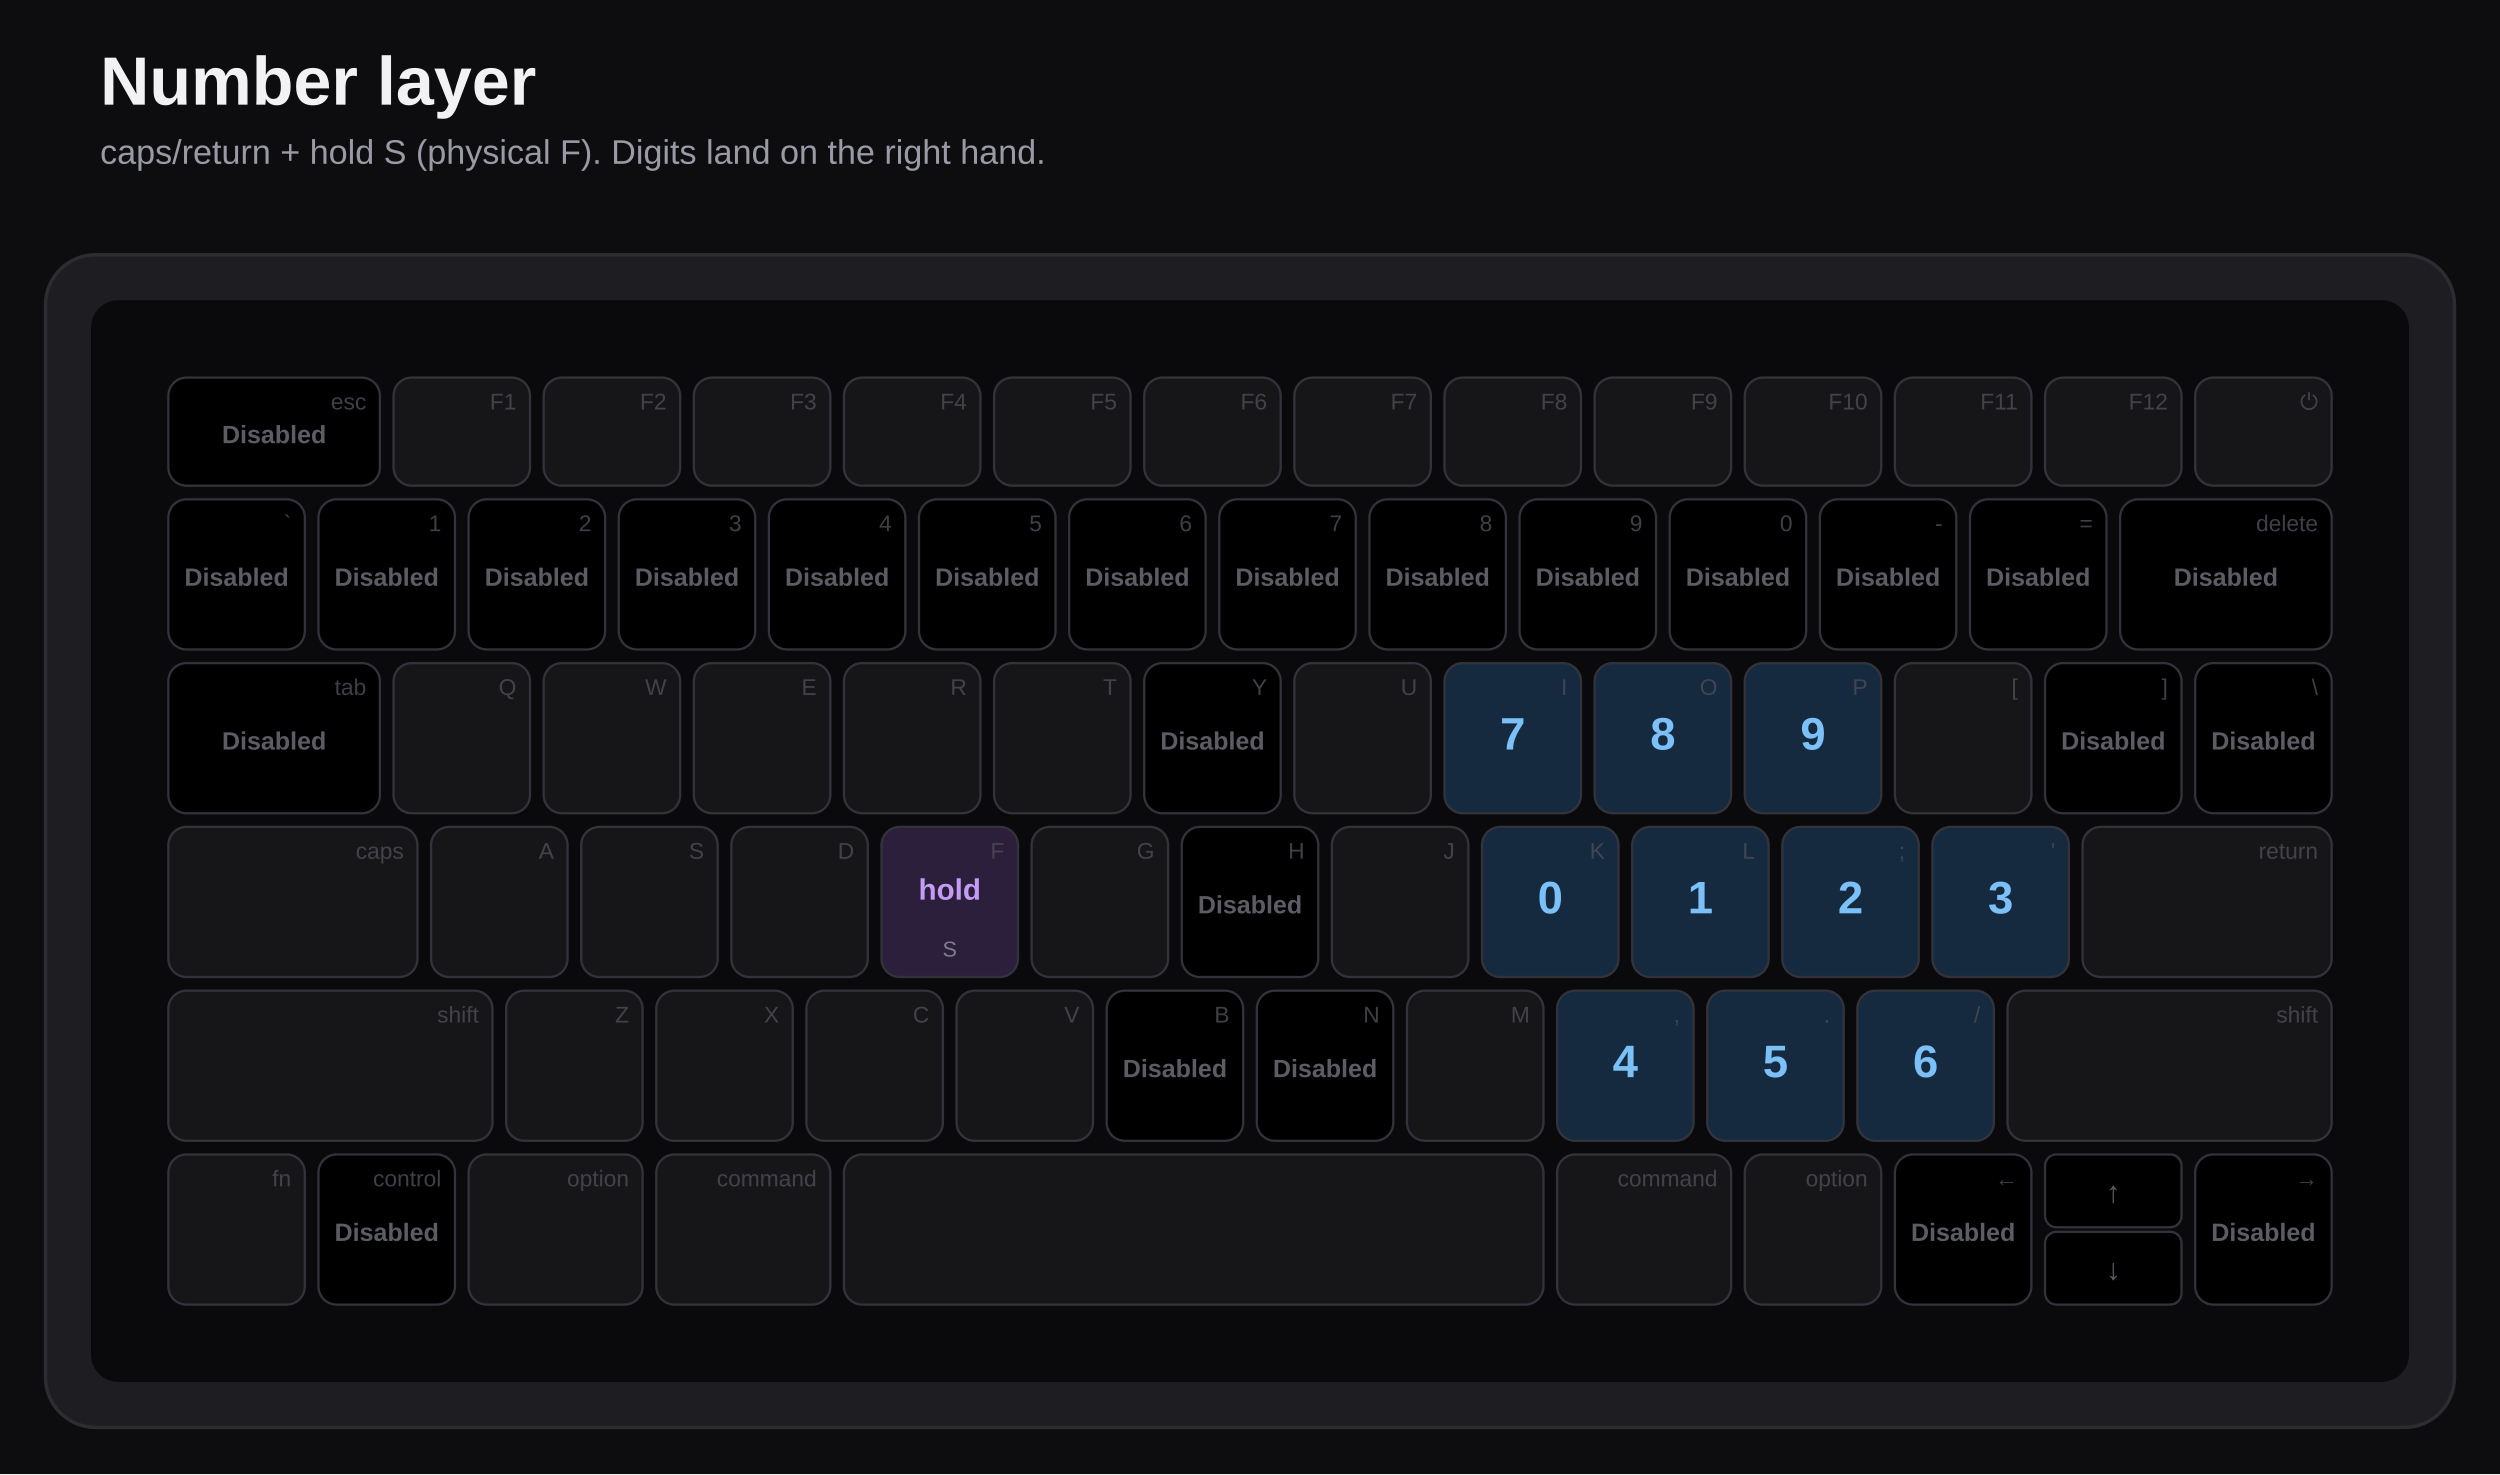
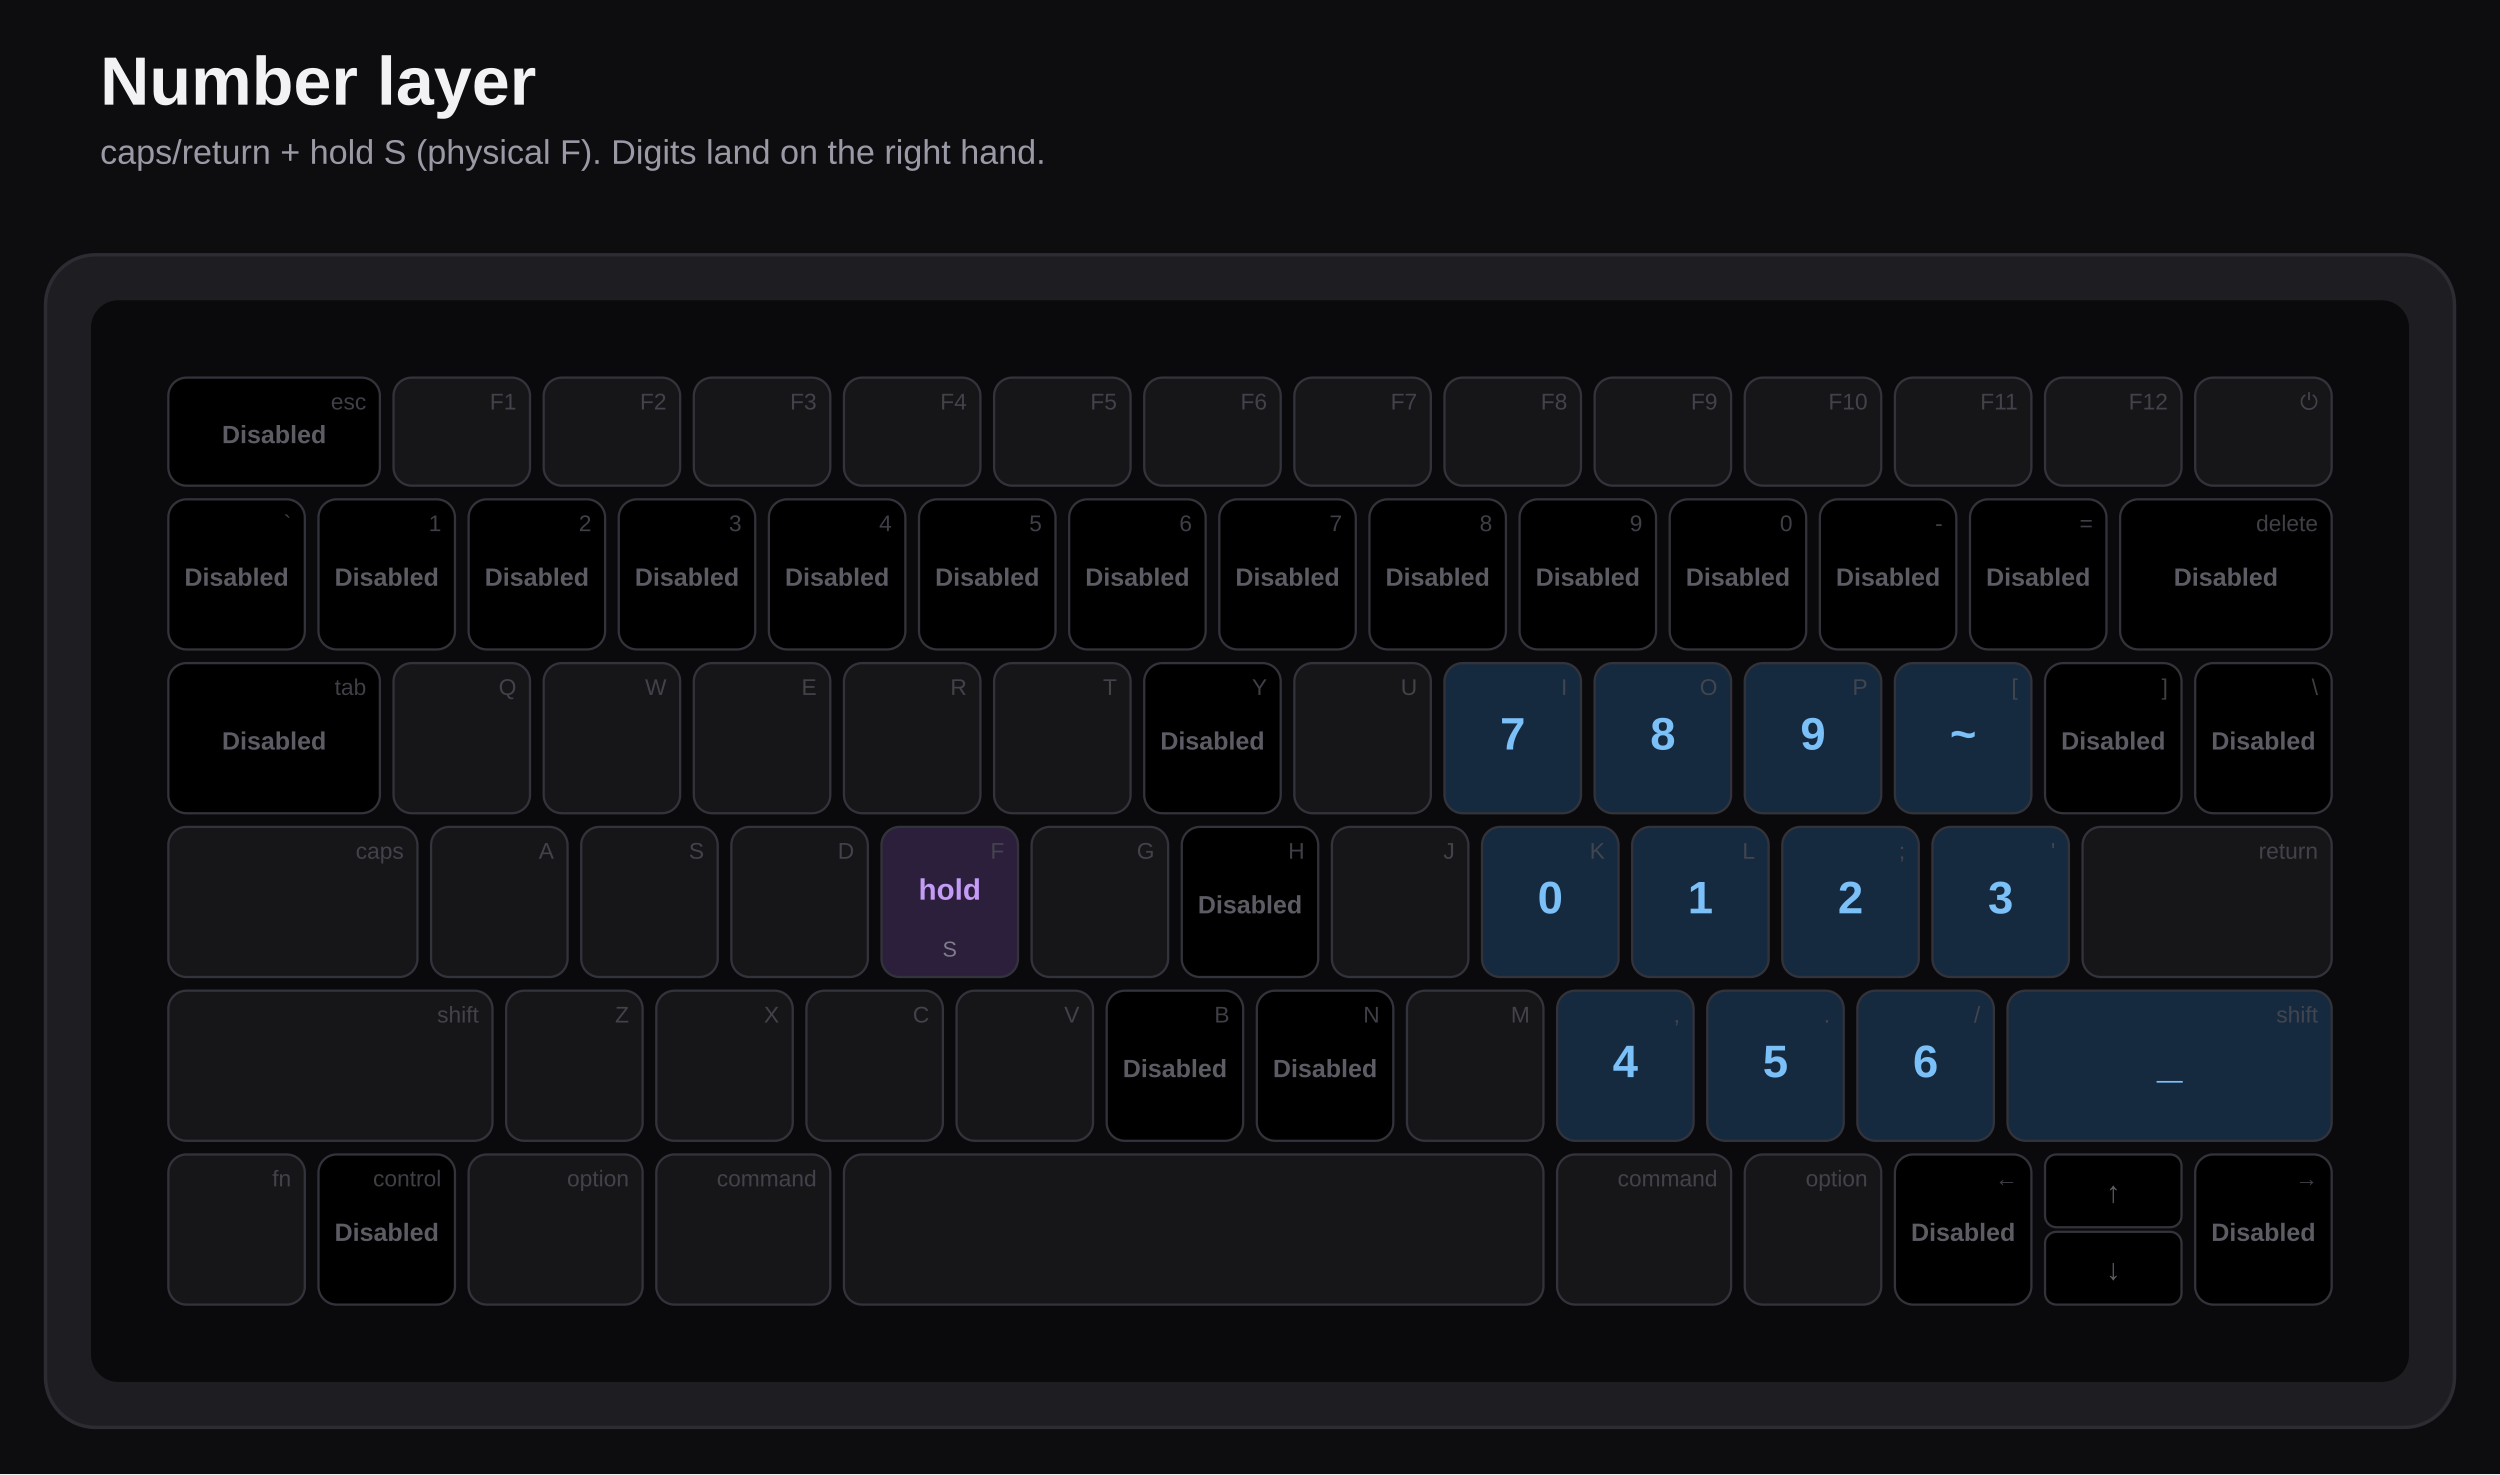
<svg xmlns="http://www.w3.org/2000/svg" width="1099" height="648" viewBox="0 0 1099 648" role="img" aria-label="Number layer layer of the splitmac">
  <rect width="1099" height="648" fill="#0d0d10" />
  <text x="44.0" y="46.0" fill="#f2f2f5" font-size="30" font-weight="700" text-anchor="start" opacity="1.0" font-family="-apple-system, BlinkMacSystemFont, 'SF Pro Text', 'Helvetica Neue', Arial, sans-serif">Number layer</text>
  <text x="44.0" y="72.0" fill="#9a9aa6" font-size="15" font-weight="400" text-anchor="start" opacity="1.0" font-family="-apple-system, BlinkMacSystemFont, 'SF Pro Text', 'Helvetica Neue', Arial, sans-serif">caps/return + hold S (physical F). Digits land on the right hand.</text>
  <rect x="20.0" y="112.0" width="1059.0" height="515.5" rx="22" fill="#1e1e22" stroke="#2c2c32" stroke-width="1.5" />
  <rect x="40.0" y="132.0" width="1019.0" height="475.5" rx="12" fill="#0a0a0c" />
  <rect x="74.0" y="166.0" width="93.0" height="47.5" rx="8" fill="#000000" stroke="#33333b" stroke-width="1" />
  <text x="161.0" y="180.0" fill="#4a4a53" font-size="10" font-weight="500" text-anchor="end" opacity="0.85" font-family="-apple-system, BlinkMacSystemFont, 'SF Pro Text', 'Helvetica Neue', Arial, sans-serif">esc</text>
  <text x="120.5" y="194.8" fill="#5c5c64" font-size="11" font-weight="600" text-anchor="middle" opacity="1.0" font-family="-apple-system, BlinkMacSystemFont, 'SF Pro Text', 'Helvetica Neue', Arial, sans-serif">Disabled</text>
  <rect x="173.0" y="166.0" width="60.0" height="47.5" rx="8" fill="#161619" stroke="#33333b" stroke-width="1" />
  <text x="227.0" y="180.0" fill="#4a4a53" font-size="10" font-weight="500" text-anchor="end" opacity="0.85" font-family="-apple-system, BlinkMacSystemFont, 'SF Pro Text', 'Helvetica Neue', Arial, sans-serif">F1</text>
  <rect x="239.0" y="166.0" width="60.0" height="47.5" rx="8" fill="#161619" stroke="#33333b" stroke-width="1" />
  <text x="293.0" y="180.0" fill="#4a4a53" font-size="10" font-weight="500" text-anchor="end" opacity="0.85" font-family="-apple-system, BlinkMacSystemFont, 'SF Pro Text', 'Helvetica Neue', Arial, sans-serif">F2</text>
  <rect x="305.0" y="166.0" width="60.0" height="47.5" rx="8" fill="#161619" stroke="#33333b" stroke-width="1" />
  <text x="359.0" y="180.0" fill="#4a4a53" font-size="10" font-weight="500" text-anchor="end" opacity="0.85" font-family="-apple-system, BlinkMacSystemFont, 'SF Pro Text', 'Helvetica Neue', Arial, sans-serif">F3</text>
  <rect x="371.0" y="166.0" width="60.0" height="47.5" rx="8" fill="#161619" stroke="#33333b" stroke-width="1" />
  <text x="425.0" y="180.0" fill="#4a4a53" font-size="10" font-weight="500" text-anchor="end" opacity="0.85" font-family="-apple-system, BlinkMacSystemFont, 'SF Pro Text', 'Helvetica Neue', Arial, sans-serif">F4</text>
  <rect x="437.0" y="166.0" width="60.0" height="47.5" rx="8" fill="#161619" stroke="#33333b" stroke-width="1" />
  <text x="491.0" y="180.0" fill="#4a4a53" font-size="10" font-weight="500" text-anchor="end" opacity="0.85" font-family="-apple-system, BlinkMacSystemFont, 'SF Pro Text', 'Helvetica Neue', Arial, sans-serif">F5</text>
  <rect x="503.0" y="166.0" width="60.0" height="47.5" rx="8" fill="#161619" stroke="#33333b" stroke-width="1" />
  <text x="557.0" y="180.0" fill="#4a4a53" font-size="10" font-weight="500" text-anchor="end" opacity="0.85" font-family="-apple-system, BlinkMacSystemFont, 'SF Pro Text', 'Helvetica Neue', Arial, sans-serif">F6</text>
  <rect x="569.0" y="166.0" width="60.0" height="47.5" rx="8" fill="#161619" stroke="#33333b" stroke-width="1" />
  <text x="623.0" y="180.0" fill="#4a4a53" font-size="10" font-weight="500" text-anchor="end" opacity="0.85" font-family="-apple-system, BlinkMacSystemFont, 'SF Pro Text', 'Helvetica Neue', Arial, sans-serif">F7</text>
  <rect x="635.0" y="166.0" width="60.0" height="47.5" rx="8" fill="#161619" stroke="#33333b" stroke-width="1" />
  <text x="689.0" y="180.0" fill="#4a4a53" font-size="10" font-weight="500" text-anchor="end" opacity="0.85" font-family="-apple-system, BlinkMacSystemFont, 'SF Pro Text', 'Helvetica Neue', Arial, sans-serif">F8</text>
  <rect x="701.0" y="166.0" width="60.0" height="47.5" rx="8" fill="#161619" stroke="#33333b" stroke-width="1" />
  <text x="755.0" y="180.0" fill="#4a4a53" font-size="10" font-weight="500" text-anchor="end" opacity="0.85" font-family="-apple-system, BlinkMacSystemFont, 'SF Pro Text', 'Helvetica Neue', Arial, sans-serif">F9</text>
  <rect x="767.0" y="166.0" width="60.0" height="47.5" rx="8" fill="#161619" stroke="#33333b" stroke-width="1" />
  <text x="821.0" y="180.0" fill="#4a4a53" font-size="10" font-weight="500" text-anchor="end" opacity="0.85" font-family="-apple-system, BlinkMacSystemFont, 'SF Pro Text', 'Helvetica Neue', Arial, sans-serif">F10</text>
  <rect x="833.0" y="166.0" width="60.0" height="47.5" rx="8" fill="#161619" stroke="#33333b" stroke-width="1" />
  <text x="887.0" y="180.0" fill="#4a4a53" font-size="10" font-weight="500" text-anchor="end" opacity="0.85" font-family="-apple-system, BlinkMacSystemFont, 'SF Pro Text', 'Helvetica Neue', Arial, sans-serif">F11</text>
  <rect x="899.0" y="166.0" width="60.0" height="47.5" rx="8" fill="#161619" stroke="#33333b" stroke-width="1" />
  <text x="953.0" y="180.0" fill="#4a4a53" font-size="10" font-weight="500" text-anchor="end" opacity="0.85" font-family="-apple-system, BlinkMacSystemFont, 'SF Pro Text', 'Helvetica Neue', Arial, sans-serif">F12</text>
  <rect x="965.0" y="166.0" width="60.0" height="47.5" rx="8" fill="#161619" stroke="#33333b" stroke-width="1" />
  <text x="1019.0" y="180.0" fill="#4a4a53" font-size="10" font-weight="500" text-anchor="end" opacity="0.85" font-family="-apple-system, BlinkMacSystemFont, 'SF Pro Text', 'Helvetica Neue', Arial, sans-serif">⏻</text>
  <rect x="74.0" y="219.5" width="60.0" height="66.0" rx="8" fill="#000000" stroke="#33333b" stroke-width="1" />
  <text x="128.0" y="233.5" fill="#4a4a53" font-size="10" font-weight="500" text-anchor="end" opacity="0.85" font-family="-apple-system, BlinkMacSystemFont, 'SF Pro Text', 'Helvetica Neue', Arial, sans-serif">`</text>
  <text x="104.0" y="257.5" fill="#5c5c64" font-size="11" font-weight="600" text-anchor="middle" opacity="1.0" font-family="-apple-system, BlinkMacSystemFont, 'SF Pro Text', 'Helvetica Neue', Arial, sans-serif">Disabled</text>
  <rect x="140.0" y="219.5" width="60.0" height="66.0" rx="8" fill="#000000" stroke="#33333b" stroke-width="1" />
  <text x="194.0" y="233.5" fill="#4a4a53" font-size="10" font-weight="500" text-anchor="end" opacity="0.85" font-family="-apple-system, BlinkMacSystemFont, 'SF Pro Text', 'Helvetica Neue', Arial, sans-serif">1</text>
  <text x="170.0" y="257.5" fill="#5c5c64" font-size="11" font-weight="600" text-anchor="middle" opacity="1.0" font-family="-apple-system, BlinkMacSystemFont, 'SF Pro Text', 'Helvetica Neue', Arial, sans-serif">Disabled</text>
  <rect x="206.0" y="219.5" width="60.0" height="66.0" rx="8" fill="#000000" stroke="#33333b" stroke-width="1" />
  <text x="260.0" y="233.5" fill="#4a4a53" font-size="10" font-weight="500" text-anchor="end" opacity="0.85" font-family="-apple-system, BlinkMacSystemFont, 'SF Pro Text', 'Helvetica Neue', Arial, sans-serif">2</text>
  <text x="236.0" y="257.5" fill="#5c5c64" font-size="11" font-weight="600" text-anchor="middle" opacity="1.0" font-family="-apple-system, BlinkMacSystemFont, 'SF Pro Text', 'Helvetica Neue', Arial, sans-serif">Disabled</text>
  <rect x="272.0" y="219.5" width="60.0" height="66.0" rx="8" fill="#000000" stroke="#33333b" stroke-width="1" />
  <text x="326.0" y="233.5" fill="#4a4a53" font-size="10" font-weight="500" text-anchor="end" opacity="0.85" font-family="-apple-system, BlinkMacSystemFont, 'SF Pro Text', 'Helvetica Neue', Arial, sans-serif">3</text>
  <text x="302.0" y="257.5" fill="#5c5c64" font-size="11" font-weight="600" text-anchor="middle" opacity="1.0" font-family="-apple-system, BlinkMacSystemFont, 'SF Pro Text', 'Helvetica Neue', Arial, sans-serif">Disabled</text>
  <rect x="338.0" y="219.5" width="60.0" height="66.0" rx="8" fill="#000000" stroke="#33333b" stroke-width="1" />
  <text x="392.0" y="233.5" fill="#4a4a53" font-size="10" font-weight="500" text-anchor="end" opacity="0.85" font-family="-apple-system, BlinkMacSystemFont, 'SF Pro Text', 'Helvetica Neue', Arial, sans-serif">4</text>
  <text x="368.0" y="257.5" fill="#5c5c64" font-size="11" font-weight="600" text-anchor="middle" opacity="1.0" font-family="-apple-system, BlinkMacSystemFont, 'SF Pro Text', 'Helvetica Neue', Arial, sans-serif">Disabled</text>
  <rect x="404.0" y="219.5" width="60.0" height="66.0" rx="8" fill="#000000" stroke="#33333b" stroke-width="1" />
  <text x="458.0" y="233.5" fill="#4a4a53" font-size="10" font-weight="500" text-anchor="end" opacity="0.85" font-family="-apple-system, BlinkMacSystemFont, 'SF Pro Text', 'Helvetica Neue', Arial, sans-serif">5</text>
  <text x="434.0" y="257.5" fill="#5c5c64" font-size="11" font-weight="600" text-anchor="middle" opacity="1.0" font-family="-apple-system, BlinkMacSystemFont, 'SF Pro Text', 'Helvetica Neue', Arial, sans-serif">Disabled</text>
  <rect x="470.0" y="219.5" width="60.0" height="66.0" rx="8" fill="#000000" stroke="#33333b" stroke-width="1" />
  <text x="524.0" y="233.5" fill="#4a4a53" font-size="10" font-weight="500" text-anchor="end" opacity="0.85" font-family="-apple-system, BlinkMacSystemFont, 'SF Pro Text', 'Helvetica Neue', Arial, sans-serif">6</text>
  <text x="500.0" y="257.5" fill="#5c5c64" font-size="11" font-weight="600" text-anchor="middle" opacity="1.0" font-family="-apple-system, BlinkMacSystemFont, 'SF Pro Text', 'Helvetica Neue', Arial, sans-serif">Disabled</text>
  <rect x="536.0" y="219.5" width="60.0" height="66.0" rx="8" fill="#000000" stroke="#33333b" stroke-width="1" />
  <text x="590.0" y="233.5" fill="#4a4a53" font-size="10" font-weight="500" text-anchor="end" opacity="0.85" font-family="-apple-system, BlinkMacSystemFont, 'SF Pro Text', 'Helvetica Neue', Arial, sans-serif">7</text>
  <text x="566.0" y="257.5" fill="#5c5c64" font-size="11" font-weight="600" text-anchor="middle" opacity="1.0" font-family="-apple-system, BlinkMacSystemFont, 'SF Pro Text', 'Helvetica Neue', Arial, sans-serif">Disabled</text>
  <rect x="602.0" y="219.5" width="60.0" height="66.0" rx="8" fill="#000000" stroke="#33333b" stroke-width="1" />
  <text x="656.0" y="233.5" fill="#4a4a53" font-size="10" font-weight="500" text-anchor="end" opacity="0.85" font-family="-apple-system, BlinkMacSystemFont, 'SF Pro Text', 'Helvetica Neue', Arial, sans-serif">8</text>
  <text x="632.0" y="257.5" fill="#5c5c64" font-size="11" font-weight="600" text-anchor="middle" opacity="1.0" font-family="-apple-system, BlinkMacSystemFont, 'SF Pro Text', 'Helvetica Neue', Arial, sans-serif">Disabled</text>
  <rect x="668.0" y="219.5" width="60.0" height="66.0" rx="8" fill="#000000" stroke="#33333b" stroke-width="1" />
  <text x="722.0" y="233.5" fill="#4a4a53" font-size="10" font-weight="500" text-anchor="end" opacity="0.85" font-family="-apple-system, BlinkMacSystemFont, 'SF Pro Text', 'Helvetica Neue', Arial, sans-serif">9</text>
  <text x="698.0" y="257.5" fill="#5c5c64" font-size="11" font-weight="600" text-anchor="middle" opacity="1.0" font-family="-apple-system, BlinkMacSystemFont, 'SF Pro Text', 'Helvetica Neue', Arial, sans-serif">Disabled</text>
  <rect x="734.0" y="219.5" width="60.0" height="66.0" rx="8" fill="#000000" stroke="#33333b" stroke-width="1" />
  <text x="788.0" y="233.5" fill="#4a4a53" font-size="10" font-weight="500" text-anchor="end" opacity="0.85" font-family="-apple-system, BlinkMacSystemFont, 'SF Pro Text', 'Helvetica Neue', Arial, sans-serif">0</text>
  <text x="764.0" y="257.5" fill="#5c5c64" font-size="11" font-weight="600" text-anchor="middle" opacity="1.0" font-family="-apple-system, BlinkMacSystemFont, 'SF Pro Text', 'Helvetica Neue', Arial, sans-serif">Disabled</text>
  <rect x="800.0" y="219.5" width="60.0" height="66.0" rx="8" fill="#000000" stroke="#33333b" stroke-width="1" />
  <text x="854.0" y="233.5" fill="#4a4a53" font-size="10" font-weight="500" text-anchor="end" opacity="0.85" font-family="-apple-system, BlinkMacSystemFont, 'SF Pro Text', 'Helvetica Neue', Arial, sans-serif">-</text>
  <text x="830.0" y="257.5" fill="#5c5c64" font-size="11" font-weight="600" text-anchor="middle" opacity="1.0" font-family="-apple-system, BlinkMacSystemFont, 'SF Pro Text', 'Helvetica Neue', Arial, sans-serif">Disabled</text>
  <rect x="866.0" y="219.5" width="60.0" height="66.0" rx="8" fill="#000000" stroke="#33333b" stroke-width="1" />
  <text x="920.0" y="233.5" fill="#4a4a53" font-size="10" font-weight="500" text-anchor="end" opacity="0.85" font-family="-apple-system, BlinkMacSystemFont, 'SF Pro Text', 'Helvetica Neue', Arial, sans-serif">=</text>
  <text x="896.0" y="257.5" fill="#5c5c64" font-size="11" font-weight="600" text-anchor="middle" opacity="1.0" font-family="-apple-system, BlinkMacSystemFont, 'SF Pro Text', 'Helvetica Neue', Arial, sans-serif">Disabled</text>
  <rect x="932.0" y="219.5" width="93.0" height="66.0" rx="8" fill="#000000" stroke="#33333b" stroke-width="1" />
  <text x="1019.0" y="233.5" fill="#4a4a53" font-size="10" font-weight="500" text-anchor="end" opacity="0.85" font-family="-apple-system, BlinkMacSystemFont, 'SF Pro Text', 'Helvetica Neue', Arial, sans-serif">delete</text>
  <text x="978.5" y="257.5" fill="#5c5c64" font-size="11" font-weight="600" text-anchor="middle" opacity="1.0" font-family="-apple-system, BlinkMacSystemFont, 'SF Pro Text', 'Helvetica Neue', Arial, sans-serif">Disabled</text>
  <rect x="74.0" y="291.5" width="93.0" height="66.0" rx="8" fill="#000000" stroke="#33333b" stroke-width="1" />
  <text x="161.0" y="305.5" fill="#4a4a53" font-size="10" font-weight="500" text-anchor="end" opacity="0.85" font-family="-apple-system, BlinkMacSystemFont, 'SF Pro Text', 'Helvetica Neue', Arial, sans-serif">tab</text>
  <text x="120.5" y="329.5" fill="#5c5c64" font-size="11" font-weight="600" text-anchor="middle" opacity="1.0" font-family="-apple-system, BlinkMacSystemFont, 'SF Pro Text', 'Helvetica Neue', Arial, sans-serif">Disabled</text>
  <rect x="173.0" y="291.5" width="60.0" height="66.0" rx="8" fill="#161619" stroke="#33333b" stroke-width="1" />
  <text x="227.0" y="305.5" fill="#4a4a53" font-size="10" font-weight="500" text-anchor="end" opacity="0.85" font-family="-apple-system, BlinkMacSystemFont, 'SF Pro Text', 'Helvetica Neue', Arial, sans-serif">Q</text>
  <rect x="239.0" y="291.5" width="60.0" height="66.0" rx="8" fill="#161619" stroke="#33333b" stroke-width="1" />
  <text x="293.0" y="305.5" fill="#4a4a53" font-size="10" font-weight="500" text-anchor="end" opacity="0.85" font-family="-apple-system, BlinkMacSystemFont, 'SF Pro Text', 'Helvetica Neue', Arial, sans-serif">W</text>
  <rect x="305.0" y="291.5" width="60.0" height="66.0" rx="8" fill="#161619" stroke="#33333b" stroke-width="1" />
  <text x="359.0" y="305.5" fill="#4a4a53" font-size="10" font-weight="500" text-anchor="end" opacity="0.85" font-family="-apple-system, BlinkMacSystemFont, 'SF Pro Text', 'Helvetica Neue', Arial, sans-serif">E</text>
  <rect x="371.0" y="291.5" width="60.0" height="66.0" rx="8" fill="#161619" stroke="#33333b" stroke-width="1" />
  <text x="425.0" y="305.5" fill="#4a4a53" font-size="10" font-weight="500" text-anchor="end" opacity="0.85" font-family="-apple-system, BlinkMacSystemFont, 'SF Pro Text', 'Helvetica Neue', Arial, sans-serif">R</text>
  <rect x="437.0" y="291.5" width="60.0" height="66.0" rx="8" fill="#161619" stroke="#33333b" stroke-width="1" />
  <text x="491.0" y="305.5" fill="#4a4a53" font-size="10" font-weight="500" text-anchor="end" opacity="0.85" font-family="-apple-system, BlinkMacSystemFont, 'SF Pro Text', 'Helvetica Neue', Arial, sans-serif">T</text>
  <rect x="503.0" y="291.5" width="60.0" height="66.0" rx="8" fill="#000000" stroke="#33333b" stroke-width="1" />
  <text x="557.0" y="305.5" fill="#4a4a53" font-size="10" font-weight="500" text-anchor="end" opacity="0.85" font-family="-apple-system, BlinkMacSystemFont, 'SF Pro Text', 'Helvetica Neue', Arial, sans-serif">Y</text>
  <text x="533.0" y="329.5" fill="#5c5c64" font-size="11" font-weight="600" text-anchor="middle" opacity="1.0" font-family="-apple-system, BlinkMacSystemFont, 'SF Pro Text', 'Helvetica Neue', Arial, sans-serif">Disabled</text>
  <rect x="569.0" y="291.5" width="60.0" height="66.0" rx="8" fill="#161619" stroke="#33333b" stroke-width="1" />
  <text x="623.0" y="305.5" fill="#4a4a53" font-size="10" font-weight="500" text-anchor="end" opacity="0.85" font-family="-apple-system, BlinkMacSystemFont, 'SF Pro Text', 'Helvetica Neue', Arial, sans-serif">U</text>
  <rect x="635.0" y="291.5" width="60.0" height="66.0" rx="8" fill="#15293f" stroke="#33333b" stroke-width="1" />
  <text x="689.0" y="305.5" fill="#4a4a53" font-size="10" font-weight="500" text-anchor="end" opacity="0.85" font-family="-apple-system, BlinkMacSystemFont, 'SF Pro Text', 'Helvetica Neue', Arial, sans-serif">I</text>
  <text x="665.0" y="329.5" fill="#7cc0f8" font-size="20" font-weight="700" text-anchor="middle" opacity="1.0" font-family="-apple-system, BlinkMacSystemFont, 'SF Pro Text', 'Helvetica Neue', Arial, sans-serif">7</text>
  <rect x="701.0" y="291.5" width="60.0" height="66.0" rx="8" fill="#15293f" stroke="#33333b" stroke-width="1" />
  <text x="755.0" y="305.5" fill="#4a4a53" font-size="10" font-weight="500" text-anchor="end" opacity="0.85" font-family="-apple-system, BlinkMacSystemFont, 'SF Pro Text', 'Helvetica Neue', Arial, sans-serif">O</text>
  <text x="731.0" y="329.5" fill="#7cc0f8" font-size="20" font-weight="700" text-anchor="middle" opacity="1.0" font-family="-apple-system, BlinkMacSystemFont, 'SF Pro Text', 'Helvetica Neue', Arial, sans-serif">8</text>
  <rect x="767.0" y="291.5" width="60.0" height="66.0" rx="8" fill="#15293f" stroke="#33333b" stroke-width="1" />
  <text x="821.0" y="305.5" fill="#4a4a53" font-size="10" font-weight="500" text-anchor="end" opacity="0.85" font-family="-apple-system, BlinkMacSystemFont, 'SF Pro Text', 'Helvetica Neue', Arial, sans-serif">P</text>
  <text x="797.0" y="329.5" fill="#7cc0f8" font-size="20" font-weight="700" text-anchor="middle" opacity="1.0" font-family="-apple-system, BlinkMacSystemFont, 'SF Pro Text', 'Helvetica Neue', Arial, sans-serif">9</text>
-   <rect x="833.0" y="291.5" width="60.0" height="66.0" rx="8" fill="#161619" stroke="#33333b" stroke-width="1" />
+   <rect x="833.0" y="291.5" width="60.0" height="66.0" rx="8" fill="#15293f" stroke="#33333b" stroke-width="1" />
  <text x="887.0" y="305.5" fill="#4a4a53" font-size="10" font-weight="500" text-anchor="end" opacity="0.85" font-family="-apple-system, BlinkMacSystemFont, 'SF Pro Text', 'Helvetica Neue', Arial, sans-serif">[</text>
+   <text x="863.0" y="329.5" fill="#7cc0f8" font-size="20" font-weight="700" text-anchor="middle" opacity="1.0" font-family="-apple-system, BlinkMacSystemFont, 'SF Pro Text', 'Helvetica Neue', Arial, sans-serif">~</text>
  <rect x="899.0" y="291.5" width="60.0" height="66.0" rx="8" fill="#000000" stroke="#33333b" stroke-width="1" />
  <text x="953.0" y="305.5" fill="#4a4a53" font-size="10" font-weight="500" text-anchor="end" opacity="0.85" font-family="-apple-system, BlinkMacSystemFont, 'SF Pro Text', 'Helvetica Neue', Arial, sans-serif">]</text>
  <text x="929.0" y="329.5" fill="#5c5c64" font-size="11" font-weight="600" text-anchor="middle" opacity="1.0" font-family="-apple-system, BlinkMacSystemFont, 'SF Pro Text', 'Helvetica Neue', Arial, sans-serif">Disabled</text>
  <rect x="965.0" y="291.5" width="60.0" height="66.0" rx="8" fill="#000000" stroke="#33333b" stroke-width="1" />
  <text x="1019.0" y="305.5" fill="#4a4a53" font-size="10" font-weight="500" text-anchor="end" opacity="0.85" font-family="-apple-system, BlinkMacSystemFont, 'SF Pro Text', 'Helvetica Neue', Arial, sans-serif">\</text>
  <text x="995.0" y="329.5" fill="#5c5c64" font-size="11" font-weight="600" text-anchor="middle" opacity="1.0" font-family="-apple-system, BlinkMacSystemFont, 'SF Pro Text', 'Helvetica Neue', Arial, sans-serif">Disabled</text>
  <rect x="74.0" y="363.5" width="109.5" height="66.0" rx="8" fill="#161619" stroke="#33333b" stroke-width="1" />
  <text x="177.5" y="377.5" fill="#4a4a53" font-size="10" font-weight="500" text-anchor="end" opacity="0.85" font-family="-apple-system, BlinkMacSystemFont, 'SF Pro Text', 'Helvetica Neue', Arial, sans-serif">caps</text>
  <rect x="189.5" y="363.5" width="60.0" height="66.0" rx="8" fill="#161619" stroke="#33333b" stroke-width="1" />
  <text x="243.5" y="377.5" fill="#4a4a53" font-size="10" font-weight="500" text-anchor="end" opacity="0.85" font-family="-apple-system, BlinkMacSystemFont, 'SF Pro Text', 'Helvetica Neue', Arial, sans-serif">A</text>
  <rect x="255.5" y="363.5" width="60.0" height="66.0" rx="8" fill="#161619" stroke="#33333b" stroke-width="1" />
  <text x="309.5" y="377.5" fill="#4a4a53" font-size="10" font-weight="500" text-anchor="end" opacity="0.85" font-family="-apple-system, BlinkMacSystemFont, 'SF Pro Text', 'Helvetica Neue', Arial, sans-serif">S</text>
  <rect x="321.5" y="363.5" width="60.0" height="66.0" rx="8" fill="#161619" stroke="#33333b" stroke-width="1" />
  <text x="375.5" y="377.5" fill="#4a4a53" font-size="10" font-weight="500" text-anchor="end" opacity="0.85" font-family="-apple-system, BlinkMacSystemFont, 'SF Pro Text', 'Helvetica Neue', Arial, sans-serif">D</text>
  <rect x="387.5" y="363.5" width="60.0" height="66.0" rx="8" fill="#2c1f3c" stroke="#33333b" stroke-width="1" />
  <text x="441.5" y="377.5" fill="#4a4a53" font-size="10" font-weight="500" text-anchor="end" opacity="0.85" font-family="-apple-system, BlinkMacSystemFont, 'SF Pro Text', 'Helvetica Neue', Arial, sans-serif">F</text>
  <text x="417.5" y="395.5" fill="#c39cf5" font-size="13" font-weight="600" text-anchor="middle" opacity="1.0" font-family="-apple-system, BlinkMacSystemFont, 'SF Pro Text', 'Helvetica Neue', Arial, sans-serif">hold</text>
  <text x="417.5" y="420.5" fill="#7e7e8a" font-size="9.5" font-weight="500" text-anchor="middle" opacity="1.0" font-family="-apple-system, BlinkMacSystemFont, 'SF Pro Text', 'Helvetica Neue', Arial, sans-serif">S</text>
  <rect x="453.5" y="363.5" width="60.0" height="66.0" rx="8" fill="#161619" stroke="#33333b" stroke-width="1" />
  <text x="507.5" y="377.5" fill="#4a4a53" font-size="10" font-weight="500" text-anchor="end" opacity="0.85" font-family="-apple-system, BlinkMacSystemFont, 'SF Pro Text', 'Helvetica Neue', Arial, sans-serif">G</text>
  <rect x="519.5" y="363.5" width="60.0" height="66.0" rx="8" fill="#000000" stroke="#33333b" stroke-width="1" />
  <text x="573.5" y="377.5" fill="#4a4a53" font-size="10" font-weight="500" text-anchor="end" opacity="0.85" font-family="-apple-system, BlinkMacSystemFont, 'SF Pro Text', 'Helvetica Neue', Arial, sans-serif">H</text>
  <text x="549.5" y="401.5" fill="#5c5c64" font-size="11" font-weight="600" text-anchor="middle" opacity="1.0" font-family="-apple-system, BlinkMacSystemFont, 'SF Pro Text', 'Helvetica Neue', Arial, sans-serif">Disabled</text>
  <rect x="585.5" y="363.5" width="60.0" height="66.0" rx="8" fill="#161619" stroke="#33333b" stroke-width="1" />
  <text x="639.5" y="377.5" fill="#4a4a53" font-size="10" font-weight="500" text-anchor="end" opacity="0.85" font-family="-apple-system, BlinkMacSystemFont, 'SF Pro Text', 'Helvetica Neue', Arial, sans-serif">J</text>
  <rect x="651.5" y="363.5" width="60.0" height="66.0" rx="8" fill="#15293f" stroke="#33333b" stroke-width="1" />
  <text x="705.5" y="377.5" fill="#4a4a53" font-size="10" font-weight="500" text-anchor="end" opacity="0.85" font-family="-apple-system, BlinkMacSystemFont, 'SF Pro Text', 'Helvetica Neue', Arial, sans-serif">K</text>
  <text x="681.5" y="401.5" fill="#7cc0f8" font-size="20" font-weight="700" text-anchor="middle" opacity="1.0" font-family="-apple-system, BlinkMacSystemFont, 'SF Pro Text', 'Helvetica Neue', Arial, sans-serif">0</text>
  <rect x="717.5" y="363.5" width="60.0" height="66.0" rx="8" fill="#15293f" stroke="#33333b" stroke-width="1" />
  <text x="771.5" y="377.5" fill="#4a4a53" font-size="10" font-weight="500" text-anchor="end" opacity="0.85" font-family="-apple-system, BlinkMacSystemFont, 'SF Pro Text', 'Helvetica Neue', Arial, sans-serif">L</text>
  <text x="747.5" y="401.5" fill="#7cc0f8" font-size="20" font-weight="700" text-anchor="middle" opacity="1.0" font-family="-apple-system, BlinkMacSystemFont, 'SF Pro Text', 'Helvetica Neue', Arial, sans-serif">1</text>
  <rect x="783.5" y="363.5" width="60.0" height="66.0" rx="8" fill="#15293f" stroke="#33333b" stroke-width="1" />
  <text x="837.5" y="377.5" fill="#4a4a53" font-size="10" font-weight="500" text-anchor="end" opacity="0.85" font-family="-apple-system, BlinkMacSystemFont, 'SF Pro Text', 'Helvetica Neue', Arial, sans-serif">;</text>
  <text x="813.5" y="401.5" fill="#7cc0f8" font-size="20" font-weight="700" text-anchor="middle" opacity="1.0" font-family="-apple-system, BlinkMacSystemFont, 'SF Pro Text', 'Helvetica Neue', Arial, sans-serif">2</text>
  <rect x="849.5" y="363.5" width="60.0" height="66.0" rx="8" fill="#15293f" stroke="#33333b" stroke-width="1" />
  <text x="903.5" y="377.5" fill="#4a4a53" font-size="10" font-weight="500" text-anchor="end" opacity="0.85" font-family="-apple-system, BlinkMacSystemFont, 'SF Pro Text', 'Helvetica Neue', Arial, sans-serif">'</text>
  <text x="879.5" y="401.5" fill="#7cc0f8" font-size="20" font-weight="700" text-anchor="middle" opacity="1.0" font-family="-apple-system, BlinkMacSystemFont, 'SF Pro Text', 'Helvetica Neue', Arial, sans-serif">3</text>
  <rect x="915.5" y="363.5" width="109.5" height="66.0" rx="8" fill="#161619" stroke="#33333b" stroke-width="1" />
  <text x="1019.0" y="377.5" fill="#4a4a53" font-size="10" font-weight="500" text-anchor="end" opacity="0.85" font-family="-apple-system, BlinkMacSystemFont, 'SF Pro Text', 'Helvetica Neue', Arial, sans-serif">return</text>
  <rect x="74.0" y="435.5" width="142.5" height="66.0" rx="8" fill="#161619" stroke="#33333b" stroke-width="1" />
  <text x="210.5" y="449.5" fill="#4a4a53" font-size="10" font-weight="500" text-anchor="end" opacity="0.85" font-family="-apple-system, BlinkMacSystemFont, 'SF Pro Text', 'Helvetica Neue', Arial, sans-serif">shift</text>
  <rect x="222.5" y="435.5" width="60.0" height="66.0" rx="8" fill="#161619" stroke="#33333b" stroke-width="1" />
  <text x="276.5" y="449.5" fill="#4a4a53" font-size="10" font-weight="500" text-anchor="end" opacity="0.85" font-family="-apple-system, BlinkMacSystemFont, 'SF Pro Text', 'Helvetica Neue', Arial, sans-serif">Z</text>
  <rect x="288.5" y="435.5" width="60.0" height="66.0" rx="8" fill="#161619" stroke="#33333b" stroke-width="1" />
  <text x="342.5" y="449.5" fill="#4a4a53" font-size="10" font-weight="500" text-anchor="end" opacity="0.85" font-family="-apple-system, BlinkMacSystemFont, 'SF Pro Text', 'Helvetica Neue', Arial, sans-serif">X</text>
  <rect x="354.5" y="435.5" width="60.0" height="66.0" rx="8" fill="#161619" stroke="#33333b" stroke-width="1" />
  <text x="408.5" y="449.5" fill="#4a4a53" font-size="10" font-weight="500" text-anchor="end" opacity="0.85" font-family="-apple-system, BlinkMacSystemFont, 'SF Pro Text', 'Helvetica Neue', Arial, sans-serif">C</text>
  <rect x="420.5" y="435.5" width="60.0" height="66.0" rx="8" fill="#161619" stroke="#33333b" stroke-width="1" />
  <text x="474.5" y="449.5" fill="#4a4a53" font-size="10" font-weight="500" text-anchor="end" opacity="0.85" font-family="-apple-system, BlinkMacSystemFont, 'SF Pro Text', 'Helvetica Neue', Arial, sans-serif">V</text>
  <rect x="486.5" y="435.5" width="60.0" height="66.0" rx="8" fill="#000000" stroke="#33333b" stroke-width="1" />
  <text x="540.5" y="449.5" fill="#4a4a53" font-size="10" font-weight="500" text-anchor="end" opacity="0.85" font-family="-apple-system, BlinkMacSystemFont, 'SF Pro Text', 'Helvetica Neue', Arial, sans-serif">B</text>
  <text x="516.5" y="473.5" fill="#5c5c64" font-size="11" font-weight="600" text-anchor="middle" opacity="1.0" font-family="-apple-system, BlinkMacSystemFont, 'SF Pro Text', 'Helvetica Neue', Arial, sans-serif">Disabled</text>
  <rect x="552.5" y="435.5" width="60.0" height="66.0" rx="8" fill="#000000" stroke="#33333b" stroke-width="1" />
  <text x="606.5" y="449.5" fill="#4a4a53" font-size="10" font-weight="500" text-anchor="end" opacity="0.85" font-family="-apple-system, BlinkMacSystemFont, 'SF Pro Text', 'Helvetica Neue', Arial, sans-serif">N</text>
  <text x="582.5" y="473.5" fill="#5c5c64" font-size="11" font-weight="600" text-anchor="middle" opacity="1.0" font-family="-apple-system, BlinkMacSystemFont, 'SF Pro Text', 'Helvetica Neue', Arial, sans-serif">Disabled</text>
  <rect x="618.5" y="435.5" width="60.0" height="66.0" rx="8" fill="#161619" stroke="#33333b" stroke-width="1" />
  <text x="672.5" y="449.5" fill="#4a4a53" font-size="10" font-weight="500" text-anchor="end" opacity="0.85" font-family="-apple-system, BlinkMacSystemFont, 'SF Pro Text', 'Helvetica Neue', Arial, sans-serif">M</text>
  <rect x="684.5" y="435.5" width="60.0" height="66.0" rx="8" fill="#15293f" stroke="#33333b" stroke-width="1" />
  <text x="738.5" y="449.5" fill="#4a4a53" font-size="10" font-weight="500" text-anchor="end" opacity="0.85" font-family="-apple-system, BlinkMacSystemFont, 'SF Pro Text', 'Helvetica Neue', Arial, sans-serif">,</text>
  <text x="714.5" y="473.5" fill="#7cc0f8" font-size="20" font-weight="700" text-anchor="middle" opacity="1.0" font-family="-apple-system, BlinkMacSystemFont, 'SF Pro Text', 'Helvetica Neue', Arial, sans-serif">4</text>
  <rect x="750.5" y="435.5" width="60.0" height="66.0" rx="8" fill="#15293f" stroke="#33333b" stroke-width="1" />
  <text x="804.5" y="449.5" fill="#4a4a53" font-size="10" font-weight="500" text-anchor="end" opacity="0.85" font-family="-apple-system, BlinkMacSystemFont, 'SF Pro Text', 'Helvetica Neue', Arial, sans-serif">.</text>
  <text x="780.5" y="473.5" fill="#7cc0f8" font-size="20" font-weight="700" text-anchor="middle" opacity="1.0" font-family="-apple-system, BlinkMacSystemFont, 'SF Pro Text', 'Helvetica Neue', Arial, sans-serif">5</text>
  <rect x="816.5" y="435.5" width="60.0" height="66.0" rx="8" fill="#15293f" stroke="#33333b" stroke-width="1" />
  <text x="870.5" y="449.5" fill="#4a4a53" font-size="10" font-weight="500" text-anchor="end" opacity="0.85" font-family="-apple-system, BlinkMacSystemFont, 'SF Pro Text', 'Helvetica Neue', Arial, sans-serif">/</text>
  <text x="846.5" y="473.5" fill="#7cc0f8" font-size="20" font-weight="700" text-anchor="middle" opacity="1.0" font-family="-apple-system, BlinkMacSystemFont, 'SF Pro Text', 'Helvetica Neue', Arial, sans-serif">6</text>
-   <rect x="882.5" y="435.5" width="142.5" height="66.0" rx="8" fill="#161619" stroke="#33333b" stroke-width="1" />
+   <rect x="882.5" y="435.5" width="142.5" height="66.0" rx="8" fill="#15293f" stroke="#33333b" stroke-width="1" />
  <text x="1019.0" y="449.5" fill="#4a4a53" font-size="10" font-weight="500" text-anchor="end" opacity="0.85" font-family="-apple-system, BlinkMacSystemFont, 'SF Pro Text', 'Helvetica Neue', Arial, sans-serif">shift</text>
+   <text x="953.8" y="473.5" fill="#7cc0f8" font-size="20" font-weight="700" text-anchor="middle" opacity="1.0" font-family="-apple-system, BlinkMacSystemFont, 'SF Pro Text', 'Helvetica Neue', Arial, sans-serif">_</text>
  <rect x="74.0" y="507.5" width="60.0" height="66.0" rx="8" fill="#161619" stroke="#33333b" stroke-width="1" />
  <text x="128.0" y="521.5" fill="#4a4a53" font-size="10" font-weight="500" text-anchor="end" opacity="0.85" font-family="-apple-system, BlinkMacSystemFont, 'SF Pro Text', 'Helvetica Neue', Arial, sans-serif">fn</text>
  <rect x="140.0" y="507.5" width="60.0" height="66.0" rx="8" fill="#000000" stroke="#33333b" stroke-width="1" />
  <text x="194.0" y="521.5" fill="#4a4a53" font-size="10" font-weight="500" text-anchor="end" opacity="0.85" font-family="-apple-system, BlinkMacSystemFont, 'SF Pro Text', 'Helvetica Neue', Arial, sans-serif">control</text>
  <text x="170.0" y="545.5" fill="#5c5c64" font-size="11" font-weight="600" text-anchor="middle" opacity="1.0" font-family="-apple-system, BlinkMacSystemFont, 'SF Pro Text', 'Helvetica Neue', Arial, sans-serif">Disabled</text>
  <rect x="206.0" y="507.5" width="76.5" height="66.0" rx="8" fill="#161619" stroke="#33333b" stroke-width="1" />
  <text x="276.5" y="521.5" fill="#4a4a53" font-size="10" font-weight="500" text-anchor="end" opacity="0.85" font-family="-apple-system, BlinkMacSystemFont, 'SF Pro Text', 'Helvetica Neue', Arial, sans-serif">option</text>
  <rect x="288.5" y="507.5" width="76.5" height="66.0" rx="8" fill="#161619" stroke="#33333b" stroke-width="1" />
  <text x="359.0" y="521.5" fill="#4a4a53" font-size="10" font-weight="500" text-anchor="end" opacity="0.85" font-family="-apple-system, BlinkMacSystemFont, 'SF Pro Text', 'Helvetica Neue', Arial, sans-serif">command</text>
  <rect x="371.0" y="507.5" width="307.5" height="66.0" rx="8" fill="#161619" stroke="#33333b" stroke-width="1" />
  <rect x="684.5" y="507.5" width="76.5" height="66.0" rx="8" fill="#161619" stroke="#33333b" stroke-width="1" />
  <text x="755.0" y="521.5" fill="#4a4a53" font-size="10" font-weight="500" text-anchor="end" opacity="0.85" font-family="-apple-system, BlinkMacSystemFont, 'SF Pro Text', 'Helvetica Neue', Arial, sans-serif">command</text>
  <rect x="767.0" y="507.5" width="60.0" height="66.0" rx="8" fill="#161619" stroke="#33333b" stroke-width="1" />
  <text x="821.0" y="521.5" fill="#4a4a53" font-size="10" font-weight="500" text-anchor="end" opacity="0.85" font-family="-apple-system, BlinkMacSystemFont, 'SF Pro Text', 'Helvetica Neue', Arial, sans-serif">option</text>
  <rect x="833.0" y="507.5" width="60.0" height="66.0" rx="8" fill="#000000" stroke="#33333b" stroke-width="1" />
  <text x="887.0" y="521.5" fill="#4a4a53" font-size="10" font-weight="500" text-anchor="end" opacity="0.85" font-family="-apple-system, BlinkMacSystemFont, 'SF Pro Text', 'Helvetica Neue', Arial, sans-serif">←</text>
  <text x="863.0" y="545.5" fill="#5c5c64" font-size="11" font-weight="600" text-anchor="middle" opacity="1.0" font-family="-apple-system, BlinkMacSystemFont, 'SF Pro Text', 'Helvetica Neue', Arial, sans-serif">Disabled</text>
  <rect x="899.0" y="507.5" width="60.0" height="32.0" rx="5" fill="#000000" stroke="#33333b" stroke-width="1" />
  <text x="929.0" y="528.5" fill="#5c5c64" font-size="13" font-weight="600" text-anchor="middle" opacity="1.0" font-family="-apple-system, BlinkMacSystemFont, 'SF Pro Text', 'Helvetica Neue', Arial, sans-serif">↑</text>
  <rect x="899.0" y="541.5" width="60.0" height="32.0" rx="5" fill="#000000" stroke="#33333b" stroke-width="1" />
  <text x="929.0" y="562.5" fill="#5c5c64" font-size="13" font-weight="600" text-anchor="middle" opacity="1.0" font-family="-apple-system, BlinkMacSystemFont, 'SF Pro Text', 'Helvetica Neue', Arial, sans-serif">↓</text>
  <rect x="965.0" y="507.5" width="60.0" height="66.0" rx="8" fill="#000000" stroke="#33333b" stroke-width="1" />
  <text x="1019.0" y="521.5" fill="#4a4a53" font-size="10" font-weight="500" text-anchor="end" opacity="0.85" font-family="-apple-system, BlinkMacSystemFont, 'SF Pro Text', 'Helvetica Neue', Arial, sans-serif">→</text>
  <text x="995.0" y="545.5" fill="#5c5c64" font-size="11" font-weight="600" text-anchor="middle" opacity="1.0" font-family="-apple-system, BlinkMacSystemFont, 'SF Pro Text', 'Helvetica Neue', Arial, sans-serif">Disabled</text>
</svg>
